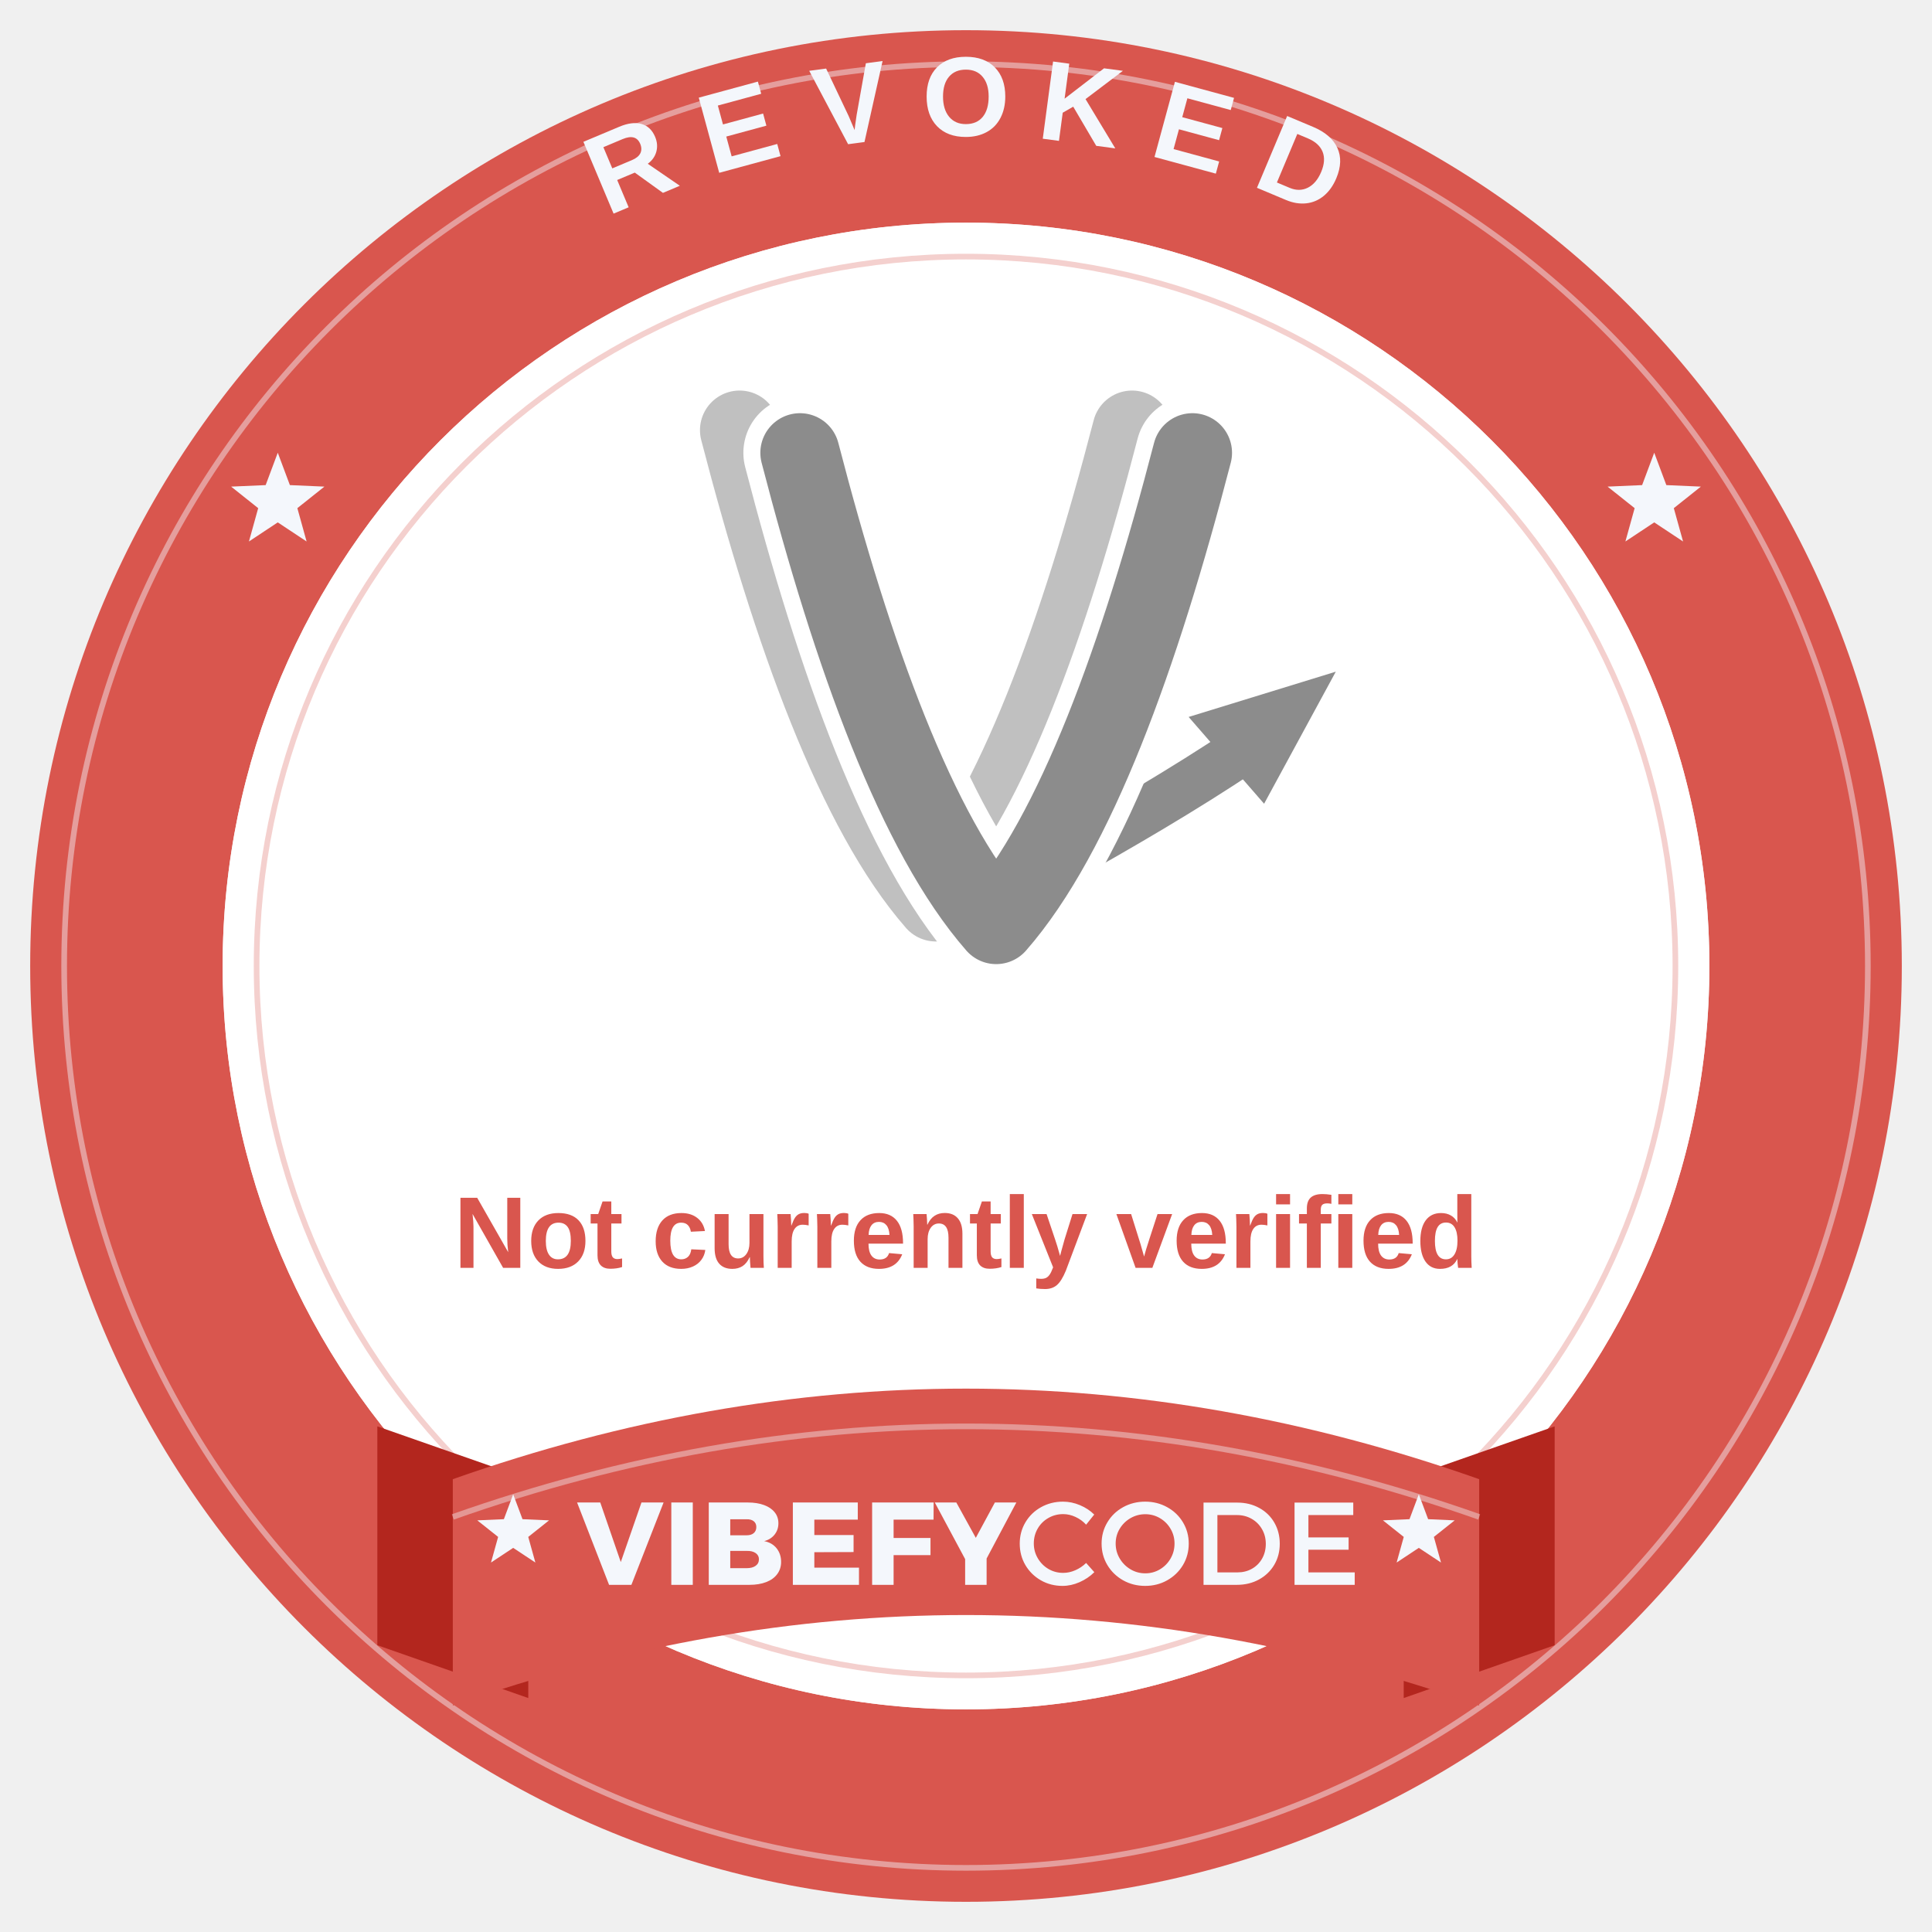
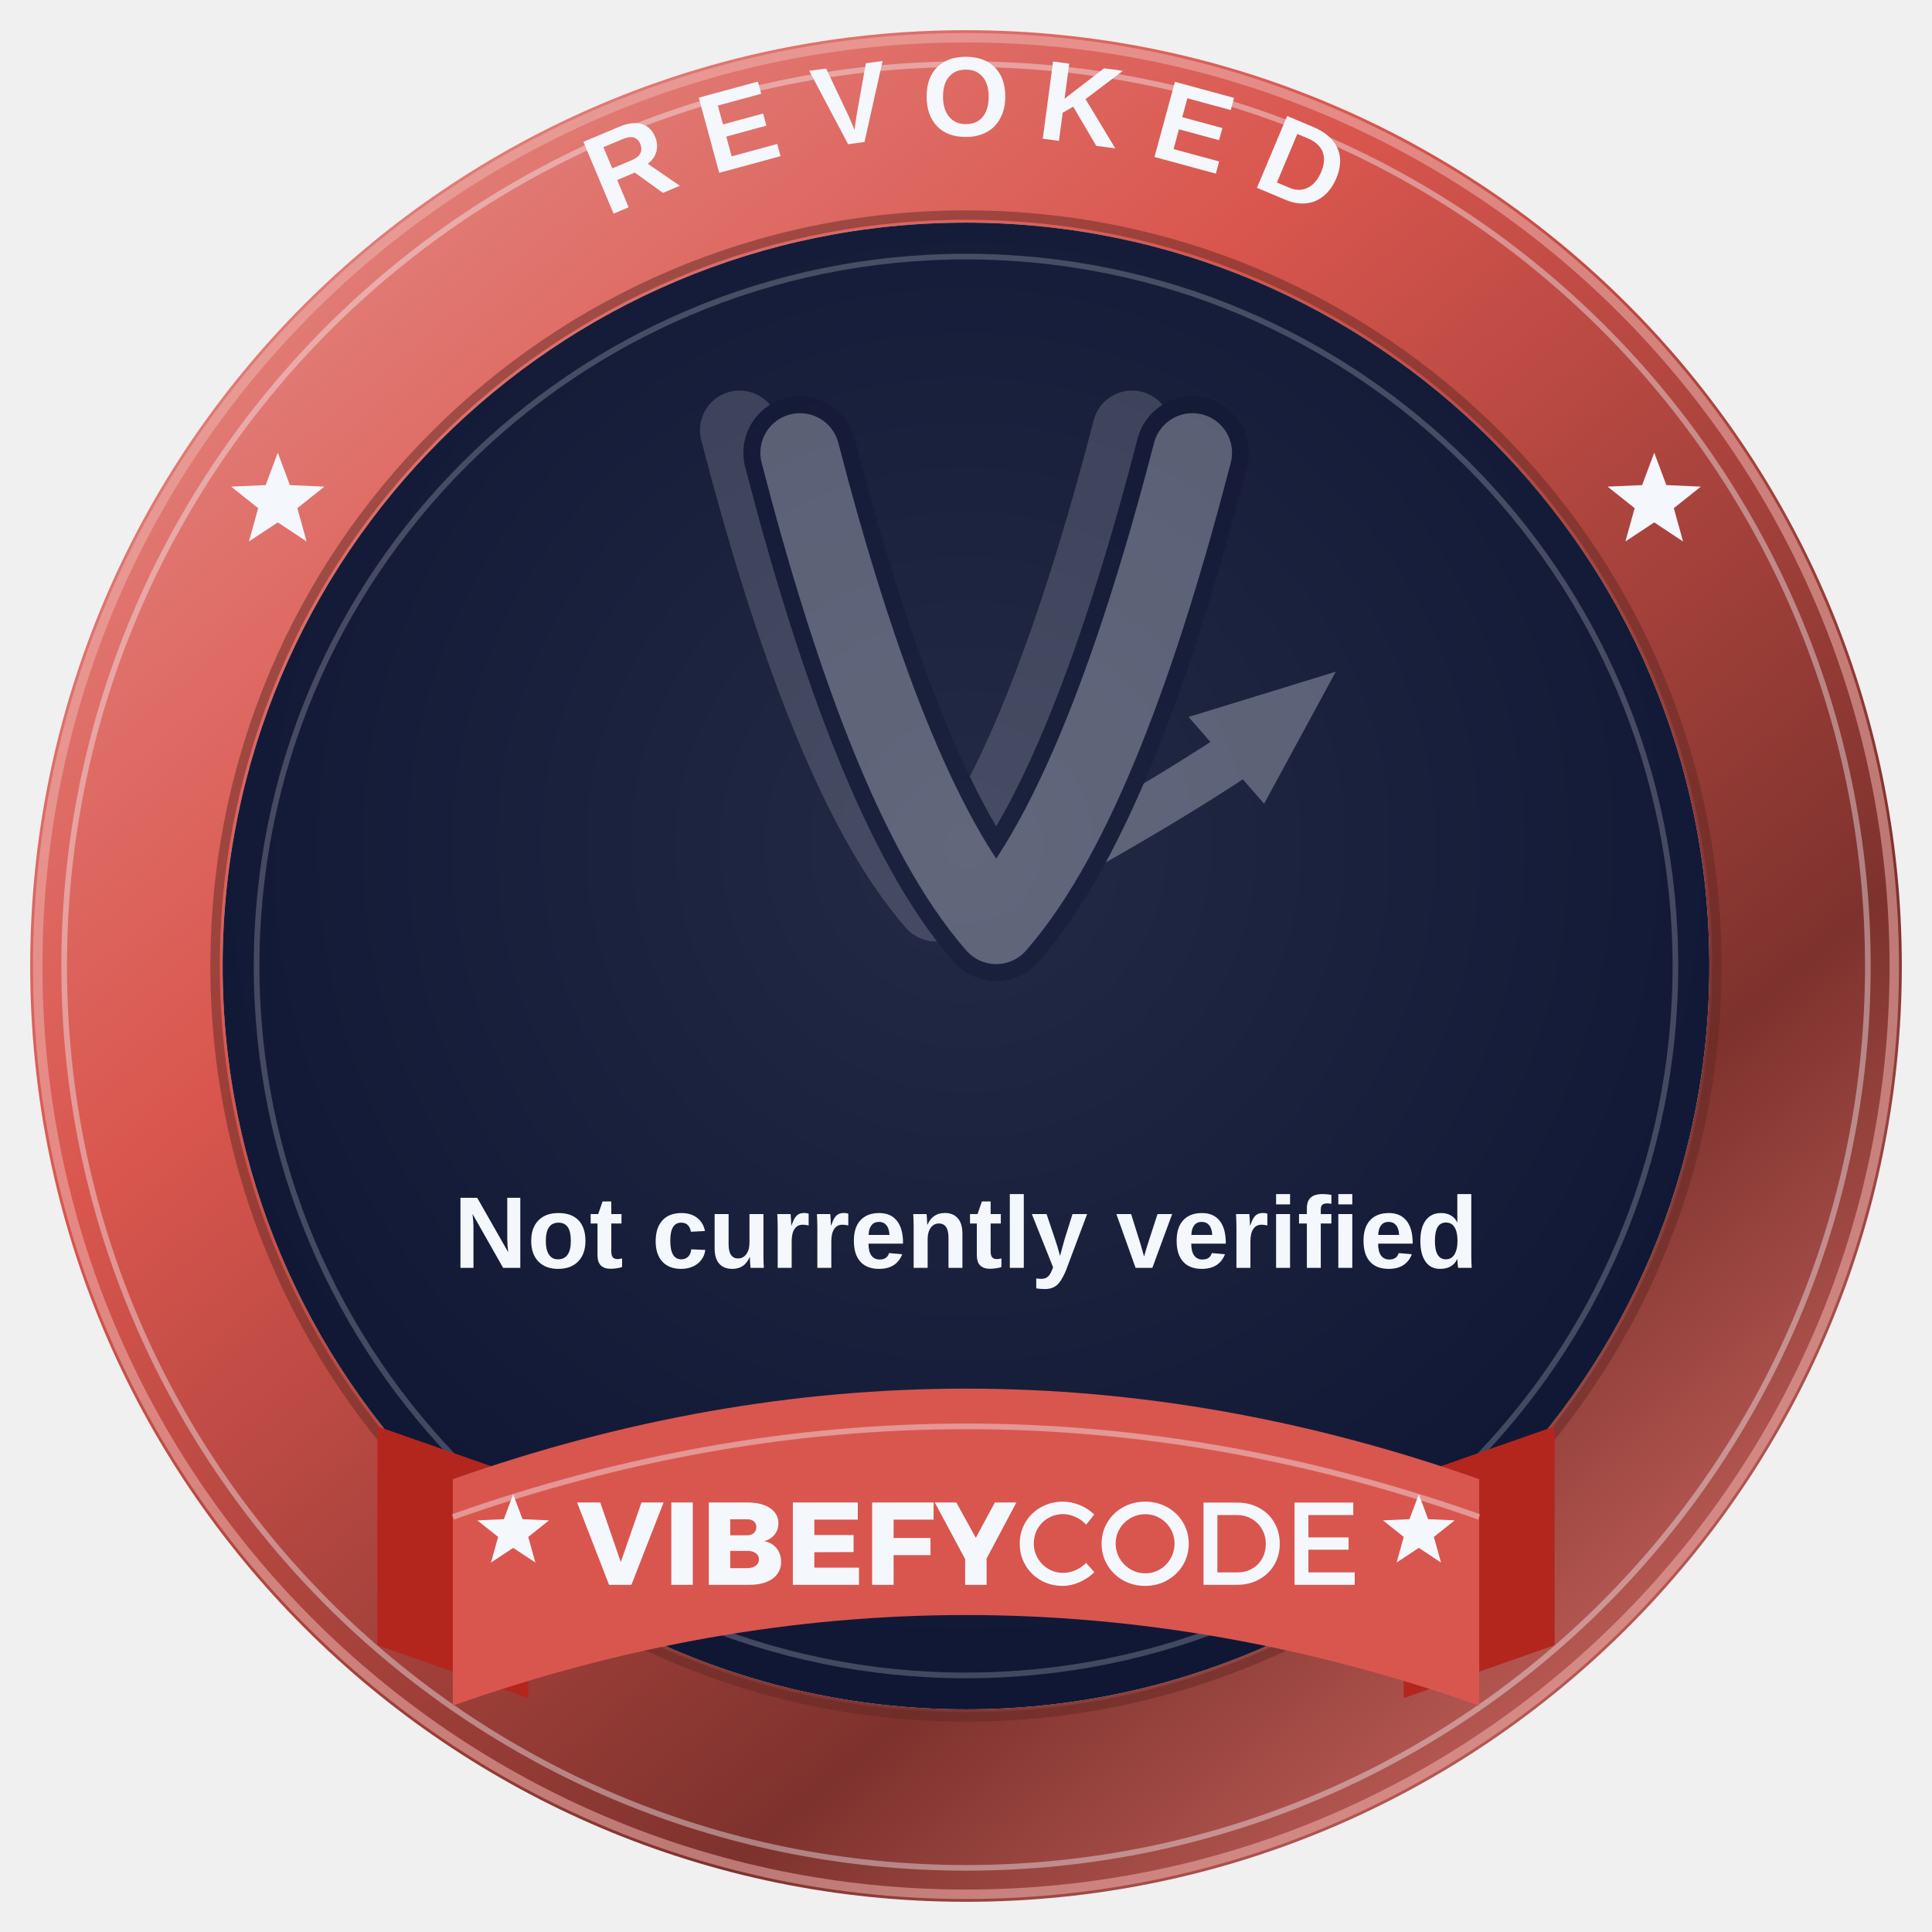
<svg xmlns="http://www.w3.org/2000/svg" viewBox="0 0 512 512" role="img" aria-label="Not currently verified by VibefyCode — revoked." width="512" height="512">
  <defs>
    <linearGradient id="seal-ribbon" x1="0" y1="0" x2="1" y2="1">
      <stop offset="0%" stop-color="#2FD3C4" />
      <stop offset="48%" stop-color="#2E9BE0" />
      <stop offset="100%" stop-color="#1F5FE0" />
    </linearGradient>
    <linearGradient id="seal-arrow" x1="0" y1="1" x2="1" y2="0">
      <stop offset="0%" stop-color="#2E9BE0" />
      <stop offset="62%" stop-color="#E8730C" />
      <stop offset="100%" stop-color="#F9A03F" />
    </linearGradient>
+     <linearGradient id="seal-band" x1="0.08" y1="0" x2="0.92" y2="1">
+       <stop offset="0%" stop-color="#e68f8a" />
+       <stop offset="34%" stop-color="#D9564E" />
+       <stop offset="72%" stop-color="#7e322d" />
+       <stop offset="100%" stop-color="#e0746e" />
+     </linearGradient>
+     <radialGradient id="seal-field" cx="0.5" cy="0.42" r="0.72">
+       <stop offset="0%" stop-color="#232a45" />
+       <stop offset="100%" stop-color="#0B1230" />
+     </radialGradient>
    <clipPath id="seal-disc">
      <circle cx="256" cy="256" r="248" />
    </clipPath>
  </defs>
-   <path d="M 8 256 A 248 248 0 1 0 504 256 A 248 248 0 1 0 8 256 Z M 59 256 A 197 197 0 1 0 453 256 A 197 197 0 1 0 59 256 Z" fill="#D9564E" fill-rule="evenodd" />
-   <circle cx="256" cy="256" r="197" fill="#FFFFFF" />
-   <circle cx="256" cy="256" r="239" fill="none" stroke="#F4F7FC" stroke-width="1.5" opacity="0.45" />
-   <circle cx="256" cy="256" r="188" fill="none" stroke="#D9564E" stroke-width="1.5" opacity="0.28" />
+   <path d="M 8 256 A 248 248 0 1 0 504 256 A 248 248 0 1 0 8 256 Z M 59 256 A 197 197 0 1 0 453 256 A 197 197 0 1 0 59 256 Z" fill="url(#seal-band)" fill-rule="evenodd" />
+   <circle cx="256" cy="256" r="197" fill="url(#seal-field)" />
+   <circle cx="256" cy="256" r="246" fill="none" stroke="#eeb3af" stroke-width="2.5" opacity="0.55" />
+   <circle cx="256" cy="256" r="199" fill="none" stroke="#622723" stroke-width="2.5" opacity="0.5" />
+   <circle cx="256" cy="256" r="239" fill="none" stroke="#F4F7FC" stroke-width="1.5" opacity="0.4" />
+   <circle cx="256" cy="256" r="188" fill="none" stroke="#F4F7FC" stroke-width="1.5" opacity="0.22" />
  <g aria-hidden="true">
    <text x="0" y="0" transform="translate(170.75 53.19) rotate(-22.80)" text-anchor="middle" font-family="Poppins, Montserrat, 'Segoe UI', 'Helvetica Neue', Arial, sans-serif" font-size="30" font-weight="700" fill="#F4F7FC">R</text>
    <text x="0" y="0" transform="translate(198.32 43.70) rotate(-15.20)" text-anchor="middle" font-family="Poppins, Montserrat, 'Segoe UI', 'Helvetica Neue', Arial, sans-serif" font-size="30" font-weight="700" fill="#F4F7FC">E</text>
    <text x="0" y="0" transform="translate(226.90 37.93) rotate(-7.60)" text-anchor="middle" font-family="Poppins, Montserrat, 'Segoe UI', 'Helvetica Neue', Arial, sans-serif" font-size="30" font-weight="700" fill="#F4F7FC">V</text>
    <text x="0" y="0" transform="translate(256.00 36.00) rotate(0.00)" text-anchor="middle" font-family="Poppins, Montserrat, 'Segoe UI', 'Helvetica Neue', Arial, sans-serif" font-size="30" font-weight="700" fill="#F4F7FC">O</text>
    <text x="0" y="0" transform="translate(285.10 37.93) rotate(7.60)" text-anchor="middle" font-family="Poppins, Montserrat, 'Segoe UI', 'Helvetica Neue', Arial, sans-serif" font-size="30" font-weight="700" fill="#F4F7FC">K</text>
    <text x="0" y="0" transform="translate(313.68 43.70) rotate(15.20)" text-anchor="middle" font-family="Poppins, Montserrat, 'Segoe UI', 'Helvetica Neue', Arial, sans-serif" font-size="30" font-weight="700" fill="#F4F7FC">E</text>
    <text x="0" y="0" transform="translate(341.25 53.19) rotate(22.80)" text-anchor="middle" font-family="Poppins, Montserrat, 'Segoe UI', 'Helvetica Neue', Arial, sans-serif" font-size="30" font-weight="700" fill="#F4F7FC">D</text>
    <path d="M0.00 -13.00 L3.21 -4.42 L12.36 -4.02 L5.19 1.69 L7.64 10.52 L0.00 5.46 L-7.64 10.52 L-5.19 1.69 L-12.36 -4.02 L-3.21 -4.42 Z" transform="translate(73.61173 132.9776)" fill="#F4F7FC" />
    <path d="M0.00 -13.00 L3.21 -4.42 L12.36 -4.02 L5.19 1.69 L7.64 10.52 L0.00 5.46 L-7.64 10.52 L-5.19 1.69 L-12.36 -4.02 L-3.21 -4.42 Z" transform="translate(438.3883 132.9776)" fill="#F4F7FC" />
  </g>
-   <g transform="translate(256 190) scale(0.5) translate(-256 -256)" opacity="0.45">
+   <g transform="translate(256 190) scale(0.5) translate(-256 -256)" color="#F4F7FC" opacity="0.3">
    <g fill="none" stroke-linecap="round" stroke-linejoin="round">
      <path d="M302 334 C338 314 372 294 402 274" stroke="currentColor" stroke-width="26" />
      <path d="M452 232 L414 302 L374 256 Z" fill="currentColor" stroke="none" />
      <path d="M136 104 C164 212 198 306 240 354 C282 306 316 212 344 104" stroke="currentColor" stroke-width="42" opacity="0.55" />
-       <path d="M168 116 C196 224 230 318 272 366 C314 318 348 224 376 116" stroke="#FFFFFF" stroke-width="60" />
+       <path d="M168 116 C196 224 230 318 272 366 C314 318 348 224 376 116" stroke="#0B1230" stroke-width="60" />
      <path d="M168 116 C196 224 230 318 272 366 C314 318 348 224 376 116" stroke="currentColor" stroke-width="42" />
    </g>
  </g>
-   <g aria-hidden="true" font-family="Poppins, Montserrat, 'Segoe UI', 'Helvetica Neue', Arial, sans-serif" text-anchor="middle" fill="#D9564E">
+   <g aria-hidden="true" font-family="Poppins, Montserrat, 'Segoe UI', 'Helvetica Neue', Arial, sans-serif" text-anchor="middle" fill="#F4F7FC">
    <text x="256" y="336" font-size="27" font-weight="600">Not currently verified</text>
  </g>
  <g aria-hidden="true">
    <path d="M100 378 L140 392 L140 450 L100 436 Z" fill="#B3261E" />
    <path d="M412 378 L372 392 L372 450 L412 436 Z" fill="#B3261E" />
    <path d="M120 392 Q256 344 392 392 L392 452 Q256 404 120 452 Z" fill="#D9564E" />
    <path d="M120 402 Q256 354 392 402" fill="none" stroke="#F4F7FC" stroke-width="1.5" opacity="0.4" />
    <path d="M0.00 -10.00 L2.47 -3.40 L9.51 -3.09 L3.99 1.30 L5.88 8.09 L0.00 4.20 L-5.88 8.09 L-3.99 1.30 L-9.51 -3.09 L-2.47 -3.40 Z" transform="translate(136 406)" fill="#F4F7FC" />
    <path d="M0.00 -10.00 L2.47 -3.40 L9.51 -3.09 L3.99 1.30 L5.88 8.09 L0.00 4.20 L-5.88 8.09 L-3.99 1.30 L-9.51 -3.09 L-2.47 -3.40 Z" transform="translate(376 406)" fill="#F4F7FC" />
  </g>
  <g fill="#F4F7FC" transform="translate(153.00 420) scale(0.031274)">
    <path d="M 268.94 0 L -2.12 -697.79 L 194.28 -697.79 L 368.19 -193.01 L 543.38 -697.79 L 730.88 -697.79 L 458.12 0 Z M 268.94 0 M 796.32 0 L 796.32 -697.79 L 978.29 -697.79 L 978.29 0 Z M 796.32 0 M 1445.06 -697.79 C 1497.66 -697.79 1543.26 -690.58 1582.07 -676.16 C 1620.78 -661.94 1650.79 -641.58 1672 -615.07 C 1693.21 -588.77 1703.81 -557.59 1703.81 -521.75 C 1703.81 -485.27 1693 -453.24 1671.58 -425.88 C 1650.05 -398.74 1620.67 -380.18 1583.34 -370.32 C 1627.99 -361.83 1663.09 -341.58 1688.54 -309.66 C 1713.99 -277.63 1726.72 -239.24 1726.72 -194.28 C 1726.72 -154.93 1715.69 -120.47 1693.63 -90.78 C 1671.79 -61.3 1640.72 -38.81 1600.31 -23.33 C 1559.8 -7.74 1512.51 0 1458.21 0 L 1113.77 0 L 1113.77 -697.79 Z M 1435.3 -419.95 C 1460.44 -419.95 1480.27 -425.99 1494.69 -438.19 C 1509.32 -450.59 1516.75 -467.88 1516.75 -489.94 C 1516.75 -511.15 1509.32 -527.48 1494.69 -539.14 C 1480.27 -550.7 1460.44 -556.22 1435.3 -555.69 L 1295.75 -555.69 L 1295.75 -419.95 Z M 1435.3 -141.25 C 1466.9 -141.25 1492.14 -147.83 1510.81 -161.19 C 1529.47 -174.45 1538.8 -193.11 1538.8 -217.18 C 1538.8 -238.92 1529.47 -256.32 1510.81 -269.36 C 1492.14 -282.3 1466.9 -288.45 1435.3 -287.6 L 1295.75 -287.6 L 1295.75 -141.25 Z M 1435.3 -141.25 M 1826.29 0 L 1826.29 -697.79 L 2376.46 -697.79 L 2376.46 -552.72 L 2008.27 -552.72 L 2008.27 -422.07 L 2340.83 -422.07 L 2340.83 -277.84 L 2008.27 -276.57 L 2008.27 -145.5 L 2386.65 -145.5 L 2386.65 0 Z M 1826.29 0 M 2498.02 0 L 2498.02 -697.79 L 3019.34 -697.79 L 3018.5 -552.72 L 2679.99 -552.72 L 2679.99 -397.04 L 2992.62 -397.04 L 2992.62 -251.97 L 2679.99 -251.97 L 2679.99 0 Z M 2498.02 0 M 3538.14 -697.79 L 3720.11 -697.79 L 3468.14 -223.12 L 3468.14 0 L 3286.17 0 L 3286.17 -218.03 L 3029.11 -697.79 L 3211.51 -697.79 L 3376.52 -398.31 Z M 3538.14 -697.79 " />
    <path d="M 4311.34 -509.87 C 4286.1 -537.55 4256.3 -559.29 4221.83 -575.2 C 4187.26 -591.32 4152.37 -599.38 4117.06 -599.38 C 4071.25 -599.38 4029.25 -588.35 3991.08 -566.29 C 3952.9 -544.44 3922.78 -514.54 3900.72 -476.36 C 3878.88 -438.19 3868.06 -396.19 3868.06 -350.38 C 3868.06 -305.42 3879.2 -263.84 3901.57 -225.67 C 3923.84 -187.49 3953.85 -157.16 3991.5 -134.89 C 4029.36 -112.52 4071.25 -101.38 4117.06 -101.38 C 4151.52 -101.38 4185.88 -108.8 4220.14 -123.86 C 4254.28 -138.82 4284.72 -159.28 4311.34 -185.37 L 4380.9 -107.32 C 4344.95 -71.69 4303.07 -43.37 4255.34 -22.48 C 4207.52 -1.48 4159.48 8.91 4111.12 8.91 C 4044.1 8.91 3982.8 -6.89 3927.45 -38.6 C 3871.99 -70.52 3828.29 -113.68 3796.37 -167.98 C 3764.67 -222.49 3748.86 -283.04 3748.86 -349.53 C 3748.86 -415.07 3764.77 -475.09 3796.8 -529.39 C 3829.04 -583.89 3873.15 -626.74 3929.14 -657.92 C 3985.35 -689.31 4047.28 -705 4114.94 -705 C 4164.14 -705 4212.08 -695.03 4258.74 -675.31 C 4305.61 -655.79 4346.12 -629.18 4380.06 -595.56 Z M 4311.34 -509.87 M 4811.95 -705 C 4880.03 -705 4942.28 -689.31 4998.59 -657.92 C 5055.11 -626.74 5099.65 -583.89 5132.21 -529.39 C 5164.66 -475.09 5180.99 -415.07 5180.99 -349.53 C 5180.99 -283.04 5164.66 -222.49 5132.21 -167.98 C 5099.65 -113.68 5055.11 -70.52 4998.59 -38.6 C 4942.28 -6.89 4880.03 8.91 4811.95 8.91 C 4743.44 8.91 4680.98 -6.89 4624.46 -38.6 C 4568.15 -70.52 4523.71 -113.68 4491.26 -167.98 C 4458.71 -222.49 4442.48 -283.04 4442.48 -349.53 C 4442.48 -415.07 4458.71 -475.09 4491.26 -529.39 C 4523.71 -583.89 4568.15 -626.74 4624.46 -657.92 C 4680.98 -689.31 4743.44 -705 4811.95 -705 Z M 4812.8 -598.53 C 4767.52 -598.53 4725.63 -587.29 4687.24 -565.02 C 4648.74 -542.64 4618.2 -512.52 4595.61 -474.67 C 4572.92 -437.02 4561.68 -395.34 4561.68 -349.53 C 4561.68 -303.72 4573.13 -261.51 4596.04 -223.12 C 4618.94 -184.63 4649.49 -154.09 4687.66 -131.5 C 4725.84 -108.8 4767.52 -97.56 4812.8 -97.56 C 4857.76 -97.56 4899.12 -108.8 4937.08 -131.5 C 4974.94 -154.09 5004.95 -184.63 5027.01 -223.12 C 5049.28 -261.51 5060.52 -303.72 5060.52 -349.53 C 5060.52 -395.34 5049.28 -437.02 5027.01 -474.67 C 5004.95 -512.52 4974.94 -542.64 4937.08 -565.02 C 4899.12 -587.29 4857.76 -598.53 4812.8 -598.53 Z M 4812.8 -598.53 M 5592.14 -696.94 C 5661.07 -696.94 5722.9 -681.88 5777.51 -651.98 C 5832.34 -622.28 5875.18 -580.82 5906.04 -527.69 C 5936.79 -474.45 5952.28 -414.64 5952.28 -348.26 C 5952.28 -282.08 5936.69 -222.49 5905.62 -169.68 C 5874.44 -117.08 5831.38 -75.61 5776.24 -45.39 C 5721.1 -15.06 5658.53 0 5588.75 0 L 5306.24 0 L 5306.24 -696.94 Z M 5595.11 -105.62 C 5639.44 -105.62 5679.95 -115.8 5716.43 -136.16 C 5752.91 -156.74 5781.54 -185.48 5802.54 -222.27 C 5823.43 -259.28 5833.93 -300.96 5833.93 -347.41 C 5833.93 -393.75 5823.01 -435.43 5801.27 -472.55 C 5779.74 -509.87 5750.36 -538.93 5713.04 -559.93 C 5675.92 -580.82 5634.98 -591.32 5590.02 -591.32 L 5423.74 -591.32 L 5423.74 -105.62 Z M 5595.11 -105.62 M 6077.48 0 L 6077.48 -696.94 L 6575.05 -696.94 L 6575.05 -591.32 L 6194.98 -591.32 L 6194.98 -402.13 L 6535.6 -402.13 L 6535.6 -297.78 L 6194.98 -297.78 L 6194.98 -105.62 L 6587.35 -105.62 L 6587.35 0 Z M 6077.48 0 " />
  </g>
</svg>
